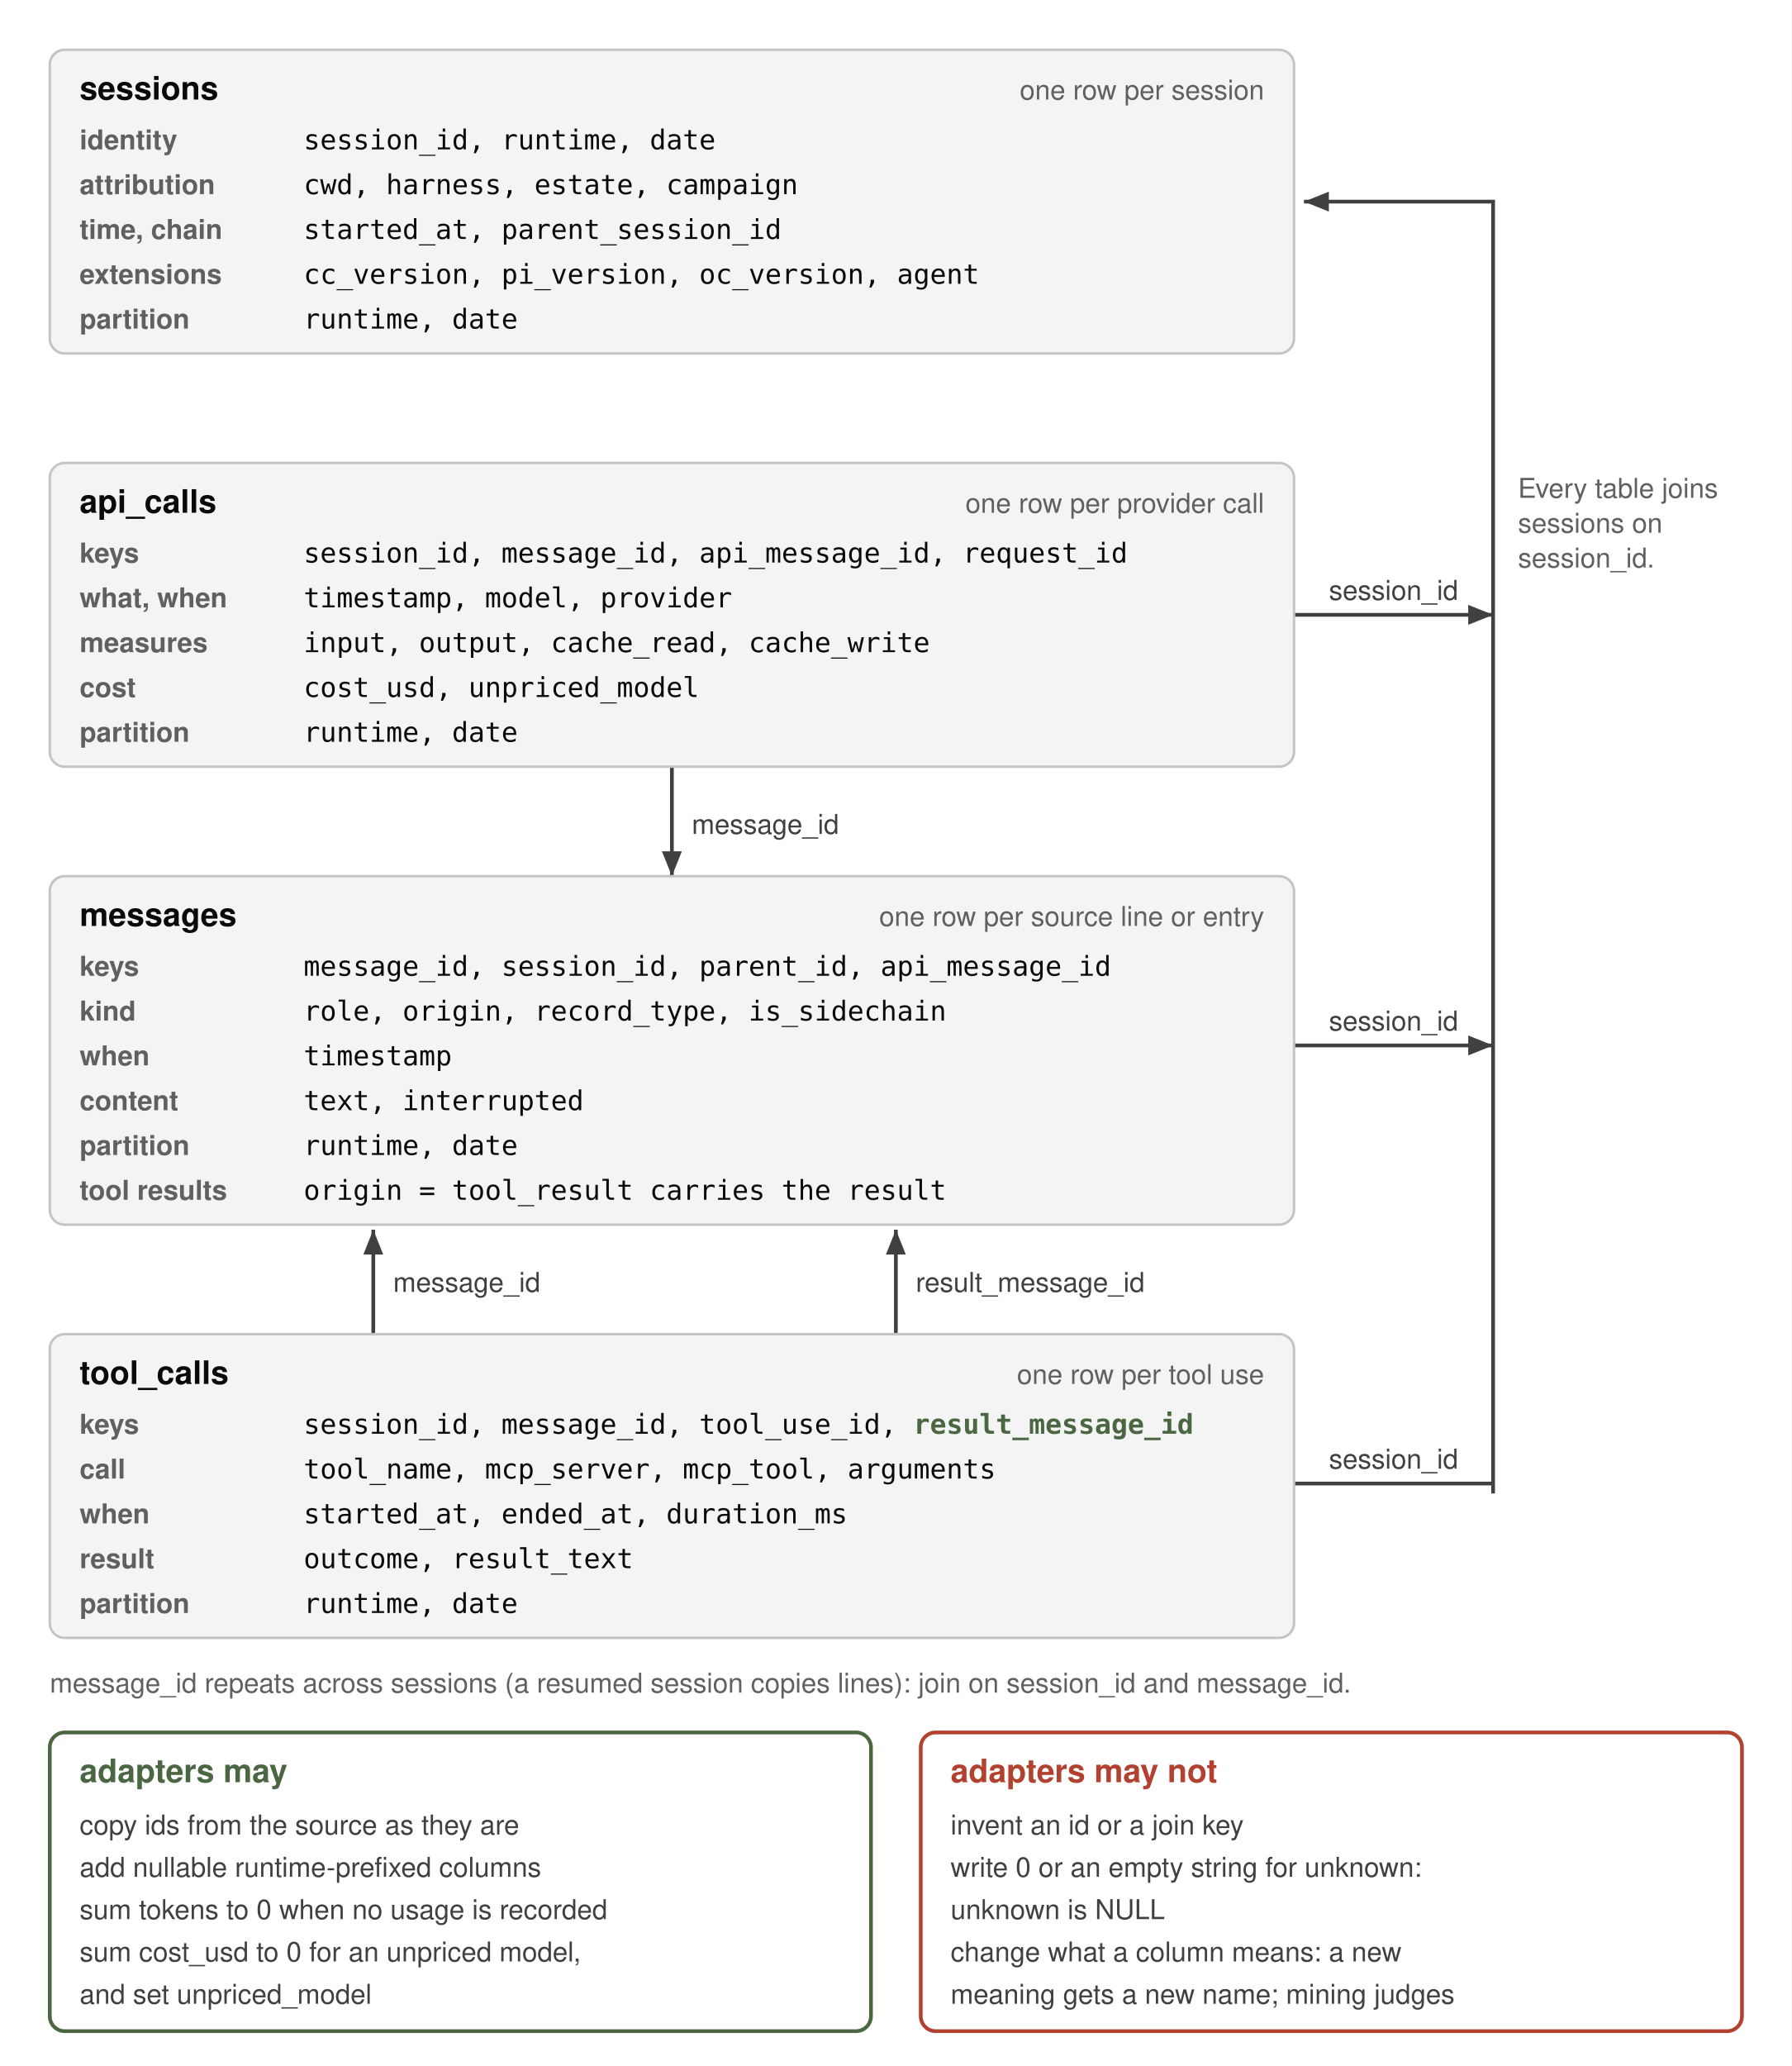
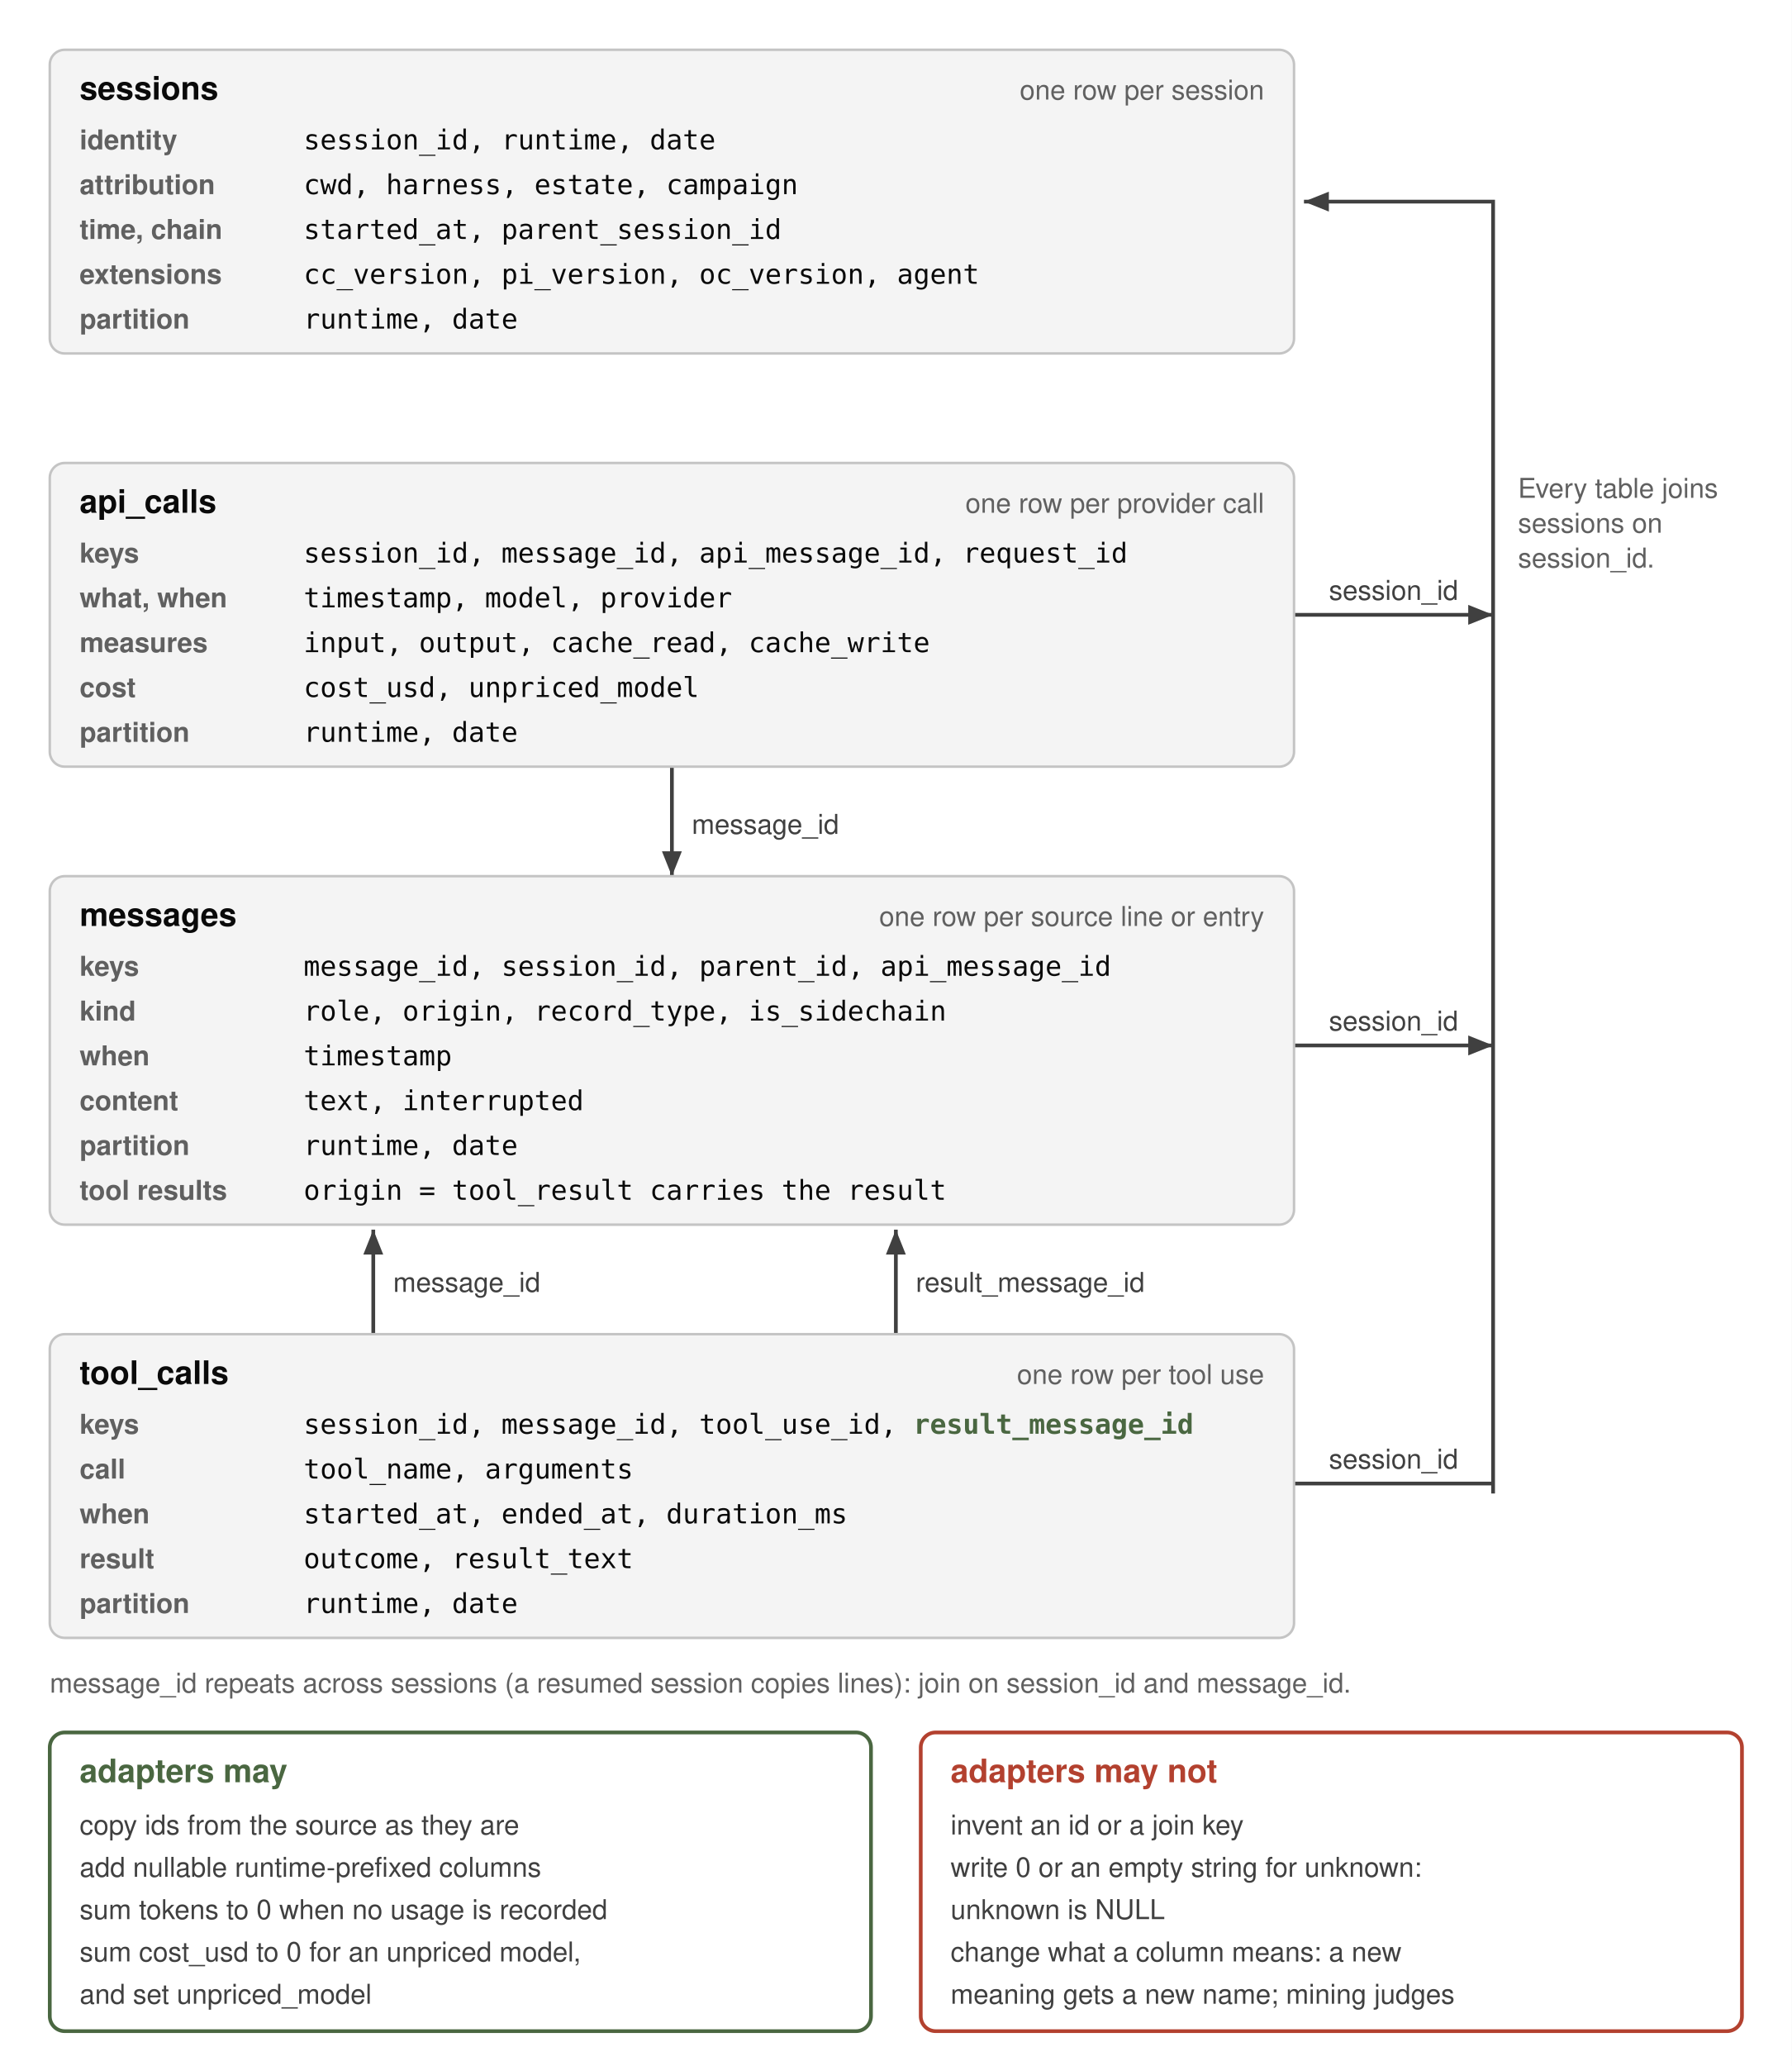
<svg xmlns="http://www.w3.org/2000/svg" viewBox="0 0 720 830" width="720" height="830" role="img" aria-labelledby="rec-t rec-d">
  <style>
    svg { font-family: system-ui, -apple-system, "Segoe UI", Helvetica, Arial, sans-serif; }
    .box { fill: #f4f4f4; stroke: #c4c4c4; stroke-width: 1; }
    .good { fill: none; stroke: #4a6741; stroke-width: 1.5; }
    .bad { fill: none; stroke: #b3412f; stroke-width: 1.5; }
    .nm { font-size: 13px; font-weight: 600; fill: #0a0a0a; }
    .sub { font-size: 11px; fill: #606060; }
    .lbl { font-size: 11px; fill: #404040; }
    .grp { font-size: 11px; font-weight: 600; fill: #606060; }
    .col { font-family: ui-monospace, SFMono-Regular, Menlo, Consolas, monospace; font-size: 11px; fill: #0a0a0a; }
    .hl { font-weight: 700; fill: #4a6741; }
    .gt { font-size: 13px; font-weight: 600; fill: #4a6741; }
    .bt { font-size: 13px; font-weight: 600; fill: #b3412f; }
    .ln { fill: none; stroke: #404040; stroke-width: 1.5; }
    .ah { fill: #404040; }
    .pg { fill: #ffffff; }
    @media (prefers-color-scheme: dark) {
      .pg { fill: #1c1c1e; }
      .box { fill: #242426; stroke: #48484a; }
      .good { stroke: #6aaa58; }
      .bad { stroke: #ff9a86; }
      .nm { fill: #f2f2f7; }
      .sub { fill: #a0a0a6; }
      .lbl { fill: #aeaeb2; }
      .grp { fill: #a0a0a6; }
      .col { fill: #f2f2f7; }
      .hl { fill: #8cc97a; }
      .gt { fill: #6aaa58; }
      .bt { fill: #ff9a86; }
      .ln { stroke: #aeaeb2; }
      .ah { fill: #aeaeb2; }
    }
  </style>
  <rect class="pg" width="720" height="830" />
  <defs>
    <marker id="rec-ar" markerUnits="userSpaceOnUse" markerWidth="10" markerHeight="8" refX="10" refY="4" orient="auto">
      <path class="ah" d="M0,0 L10,4 L0,8 Z" />
    </marker>
  </defs>
  <path class="ln" d="M600,600 V81 H524" marker-end="url(#rec-ar)" />
  <path class="ln" d="M520,247 H600" marker-end="url(#rec-ar)" />
  <path class="ln" d="M520,420 H600" marker-end="url(#rec-ar)" />
  <path class="ln" d="M520,596 H600" />
  <path class="ln" d="M270,308 V352" marker-end="url(#rec-ar)" />
  <path class="ln" d="M150,536 V494" marker-end="url(#rec-ar)" />
  <path class="ln" d="M360,536 V494" marker-end="url(#rec-ar)" />
  <text class="lbl" x="560" y="241" text-anchor="middle">session_id</text>
  <text class="lbl" x="560" y="414" text-anchor="middle">session_id</text>
  <text class="lbl" x="560" y="590" text-anchor="middle">session_id</text>
  <text class="lbl" x="278" y="335">message_id</text>
  <text class="lbl" x="158" y="519">message_id</text>
  <text class="lbl" x="368" y="519">result_message_id</text>
  <text class="sub" x="610" y="200">Every table joins</text>
  <text class="sub" x="610" y="214">sessions on</text>
  <text class="sub" x="610" y="228">session_id.</text>
  <rect class="box" x="20" y="20" width="500" height="122" rx="6" />
  <text class="nm" x="32" y="40">sessions</text>
  <text class="sub" x="508" y="40" text-anchor="end">one row per session</text>
  <text class="grp" x="32" y="60">identity</text>
  <text class="col" x="122" y="60">session_id, runtime, date</text>
  <text class="grp" x="32" y="78">attribution</text>
  <text class="col" x="122" y="78">cwd, harness, estate, campaign</text>
  <text class="grp" x="32" y="96">time, chain</text>
  <text class="col" x="122" y="96">started_at, parent_session_id</text>
  <text class="grp" x="32" y="114">extensions</text>
  <text class="col" x="122" y="114">cc_version, pi_version, oc_version, agent</text>
  <text class="grp" x="32" y="132">partition</text>
  <text class="col" x="122" y="132">runtime, date</text>
  <rect class="box" x="20" y="186" width="500" height="122" rx="6" />
  <text class="nm" x="32" y="206">api_calls</text>
  <text class="sub" x="508" y="206" text-anchor="end">one row per provider call</text>
  <text class="grp" x="32" y="226">keys</text>
  <text class="col" x="122" y="226">session_id, message_id, api_message_id, request_id</text>
  <text class="grp" x="32" y="244">what, when</text>
  <text class="col" x="122" y="244">timestamp, model, provider</text>
  <text class="grp" x="32" y="262">measures</text>
  <text class="col" x="122" y="262">input, output, cache_read, cache_write</text>
  <text class="grp" x="32" y="280">cost</text>
  <text class="col" x="122" y="280">cost_usd, unpriced_model</text>
  <text class="grp" x="32" y="298">partition</text>
  <text class="col" x="122" y="298">runtime, date</text>
  <rect class="box" x="20" y="352" width="500" height="140" rx="6" />
  <text class="nm" x="32" y="372">messages</text>
  <text class="sub" x="508" y="372" text-anchor="end">one row per source line or entry</text>
  <text class="grp" x="32" y="392">keys</text>
  <text class="col" x="122" y="392">message_id, session_id, parent_id, api_message_id</text>
  <text class="grp" x="32" y="410">kind</text>
  <text class="col" x="122" y="410">role, origin, record_type, is_sidechain</text>
  <text class="grp" x="32" y="428">when</text>
  <text class="col" x="122" y="428">timestamp</text>
  <text class="grp" x="32" y="446">content</text>
  <text class="col" x="122" y="446">text, interrupted</text>
  <text class="grp" x="32" y="464">partition</text>
  <text class="col" x="122" y="464">runtime, date</text>
  <text class="grp" x="32" y="482">tool results</text>
  <text class="col" x="122" y="482">origin = tool_result carries the result</text>
  <rect class="box" x="20" y="536" width="500" height="122" rx="6" />
  <text class="nm" x="32" y="556">tool_calls</text>
  <text class="sub" x="508" y="556" text-anchor="end">one row per tool use</text>
  <text class="grp" x="32" y="576">keys</text>
  <text class="col" x="122" y="576">session_id, message_id, tool_use_id, <tspan class="hl">result_message_id</tspan>
  </text>
  <text class="grp" x="32" y="594">call</text>
-   <text class="col" x="122" y="594">tool_name, mcp_server, mcp_tool, arguments</text>
+   <text class="col" x="122" y="594">tool_name, arguments</text>
  <text class="grp" x="32" y="612">when</text>
  <text class="col" x="122" y="612">started_at, ended_at, duration_ms</text>
  <text class="grp" x="32" y="630">result</text>
  <text class="col" x="122" y="630">outcome, result_text</text>
  <text class="grp" x="32" y="648">partition</text>
  <text class="col" x="122" y="648">runtime, date</text>
  <text class="sub" x="20" y="680">message_id repeats across sessions (a resumed session copies lines): join on session_id and message_id.</text>
  <rect class="good" x="20" y="696" width="330" height="120" rx="6" />
  <text class="gt" x="32" y="716">adapters may</text>
  <text class="lbl" x="32" y="737">copy ids from the source as they are</text>
  <text class="lbl" x="32" y="754">add nullable runtime-prefixed columns</text>
  <text class="lbl" x="32" y="771">sum tokens to 0 when no usage is recorded</text>
  <text class="lbl" x="32" y="788">sum cost_usd to 0 for an unpriced model,</text>
  <text class="lbl" x="32" y="805">and set unpriced_model</text>
  <rect class="bad" x="370" y="696" width="330" height="120" rx="6" />
  <text class="bt" x="382" y="716">adapters may not</text>
  <text class="lbl" x="382" y="737">invent an id or a join key</text>
  <text class="lbl" x="382" y="754">write 0 or an empty string for unknown:</text>
  <text class="lbl" x="382" y="771">unknown is NULL</text>
  <text class="lbl" x="382" y="788">change what a column means: a new</text>
  <text class="lbl" x="382" y="805">meaning gets a new name; mining judges</text>
</svg>
